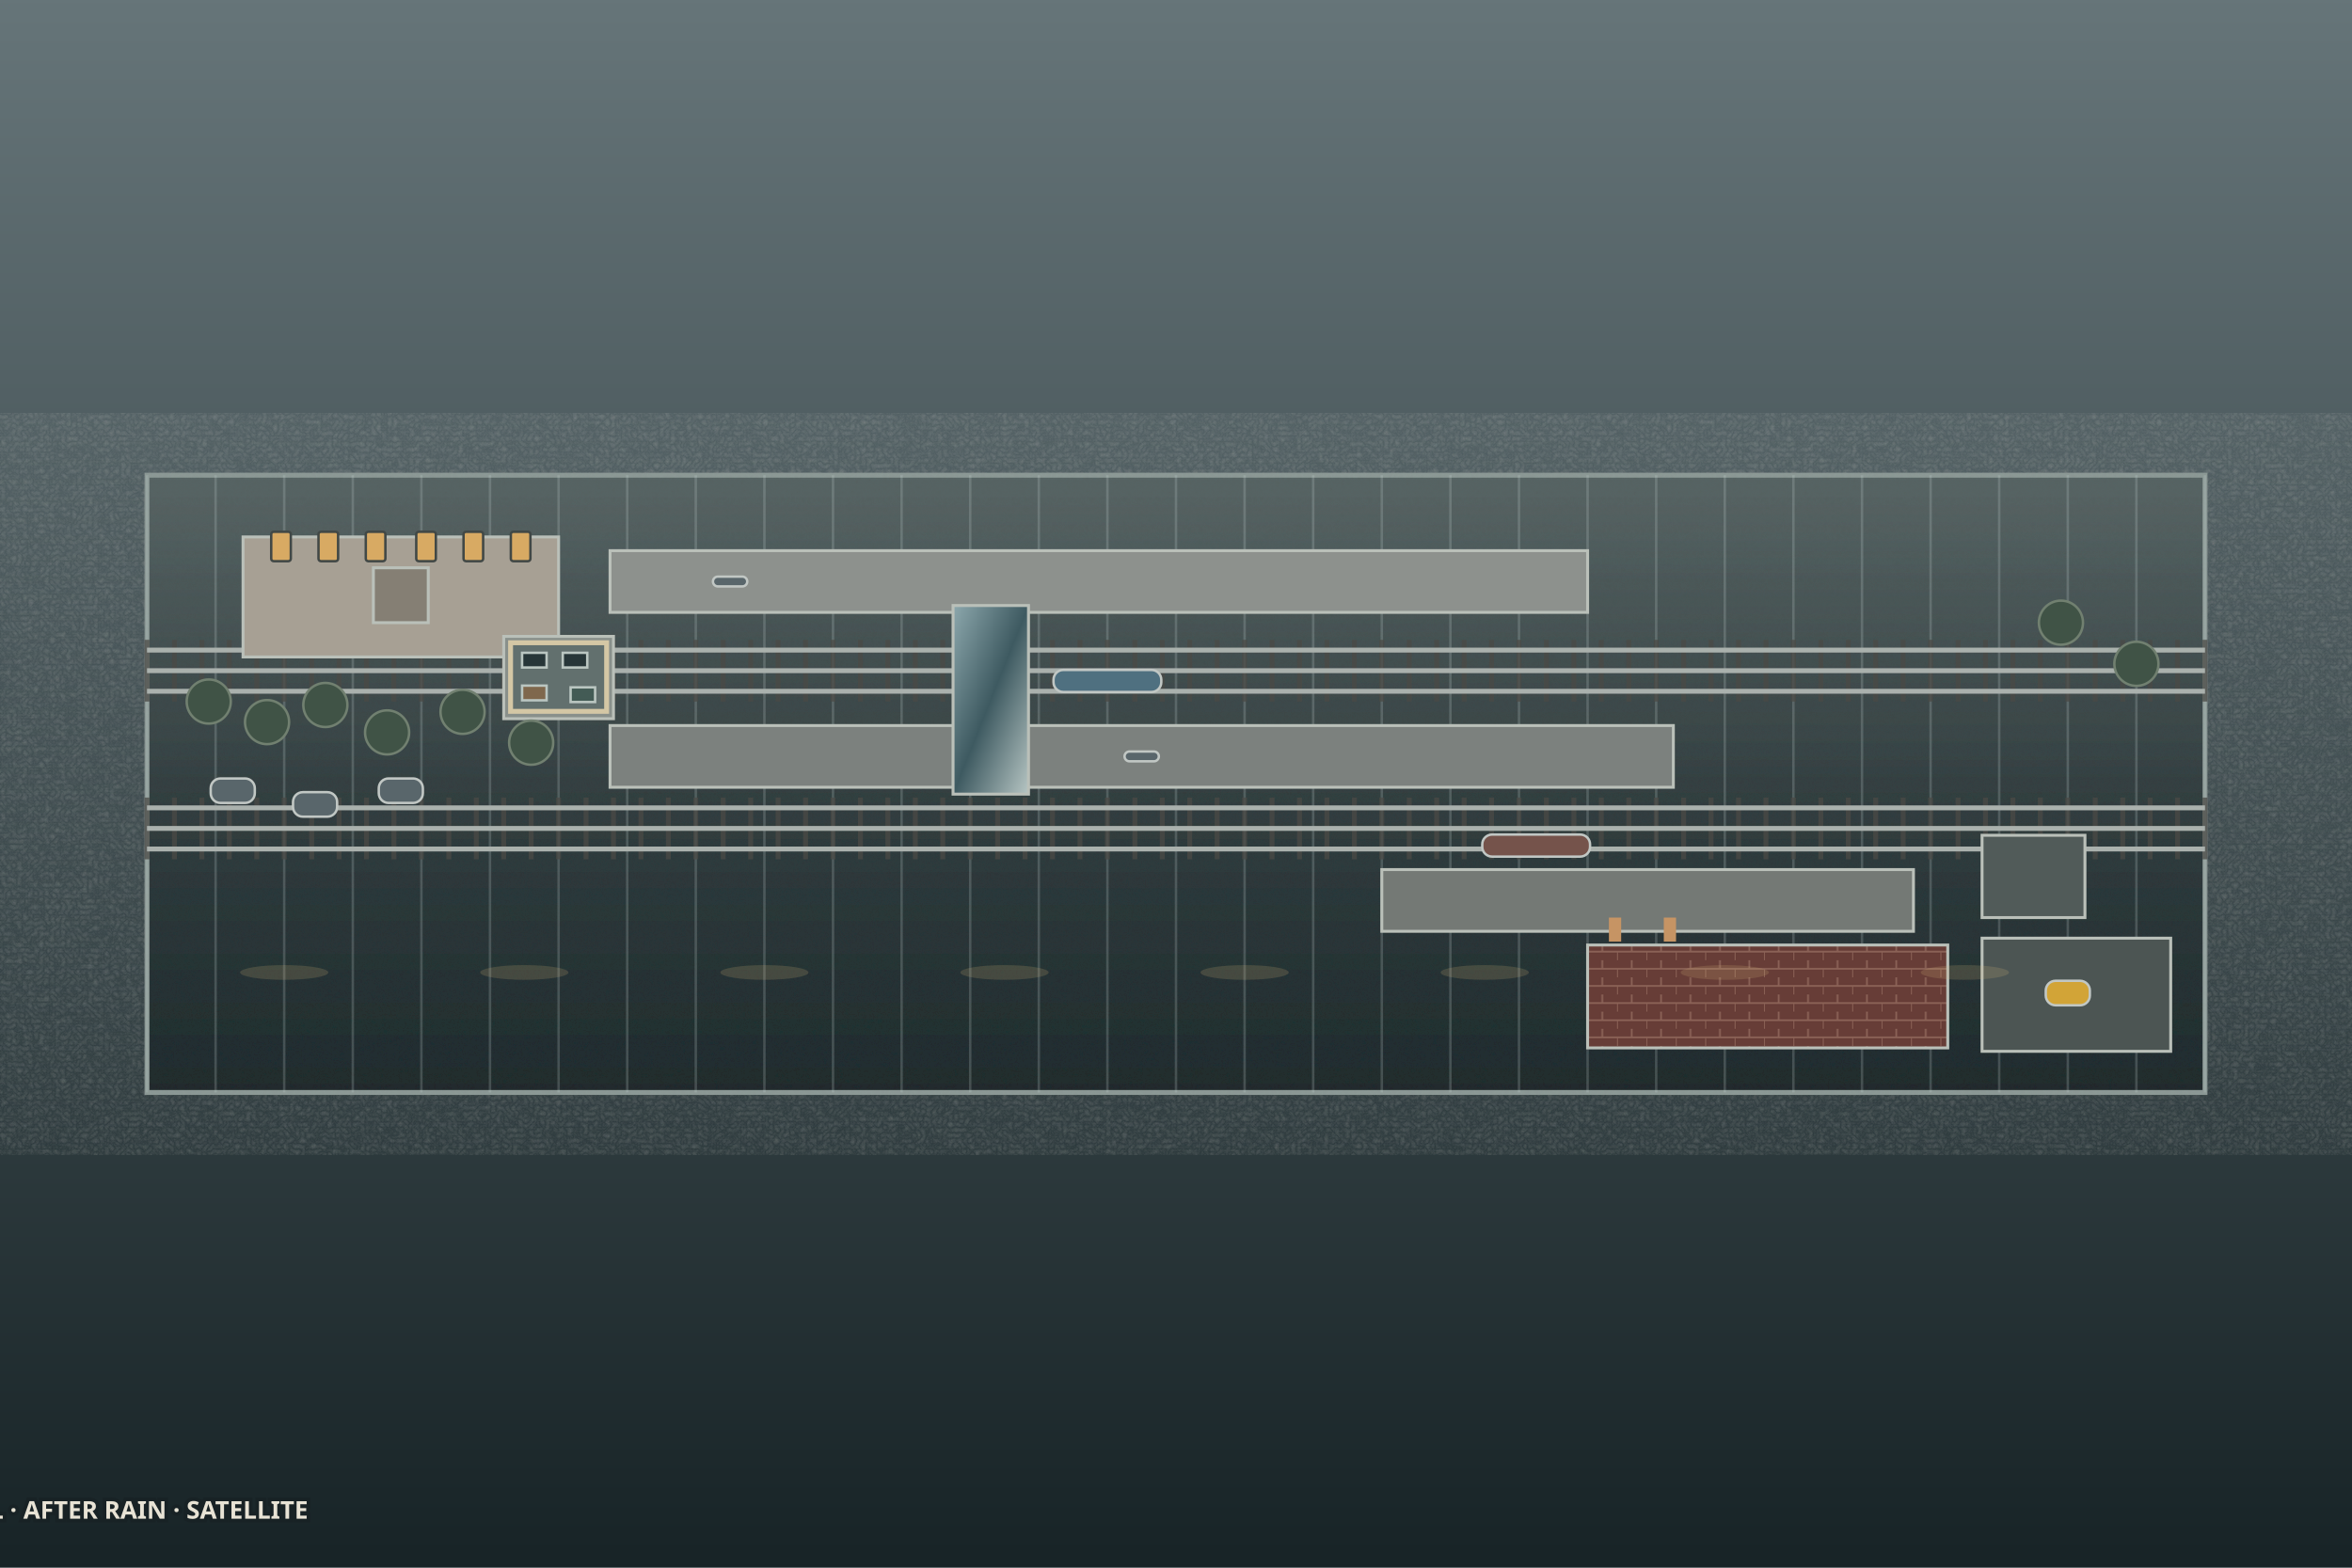
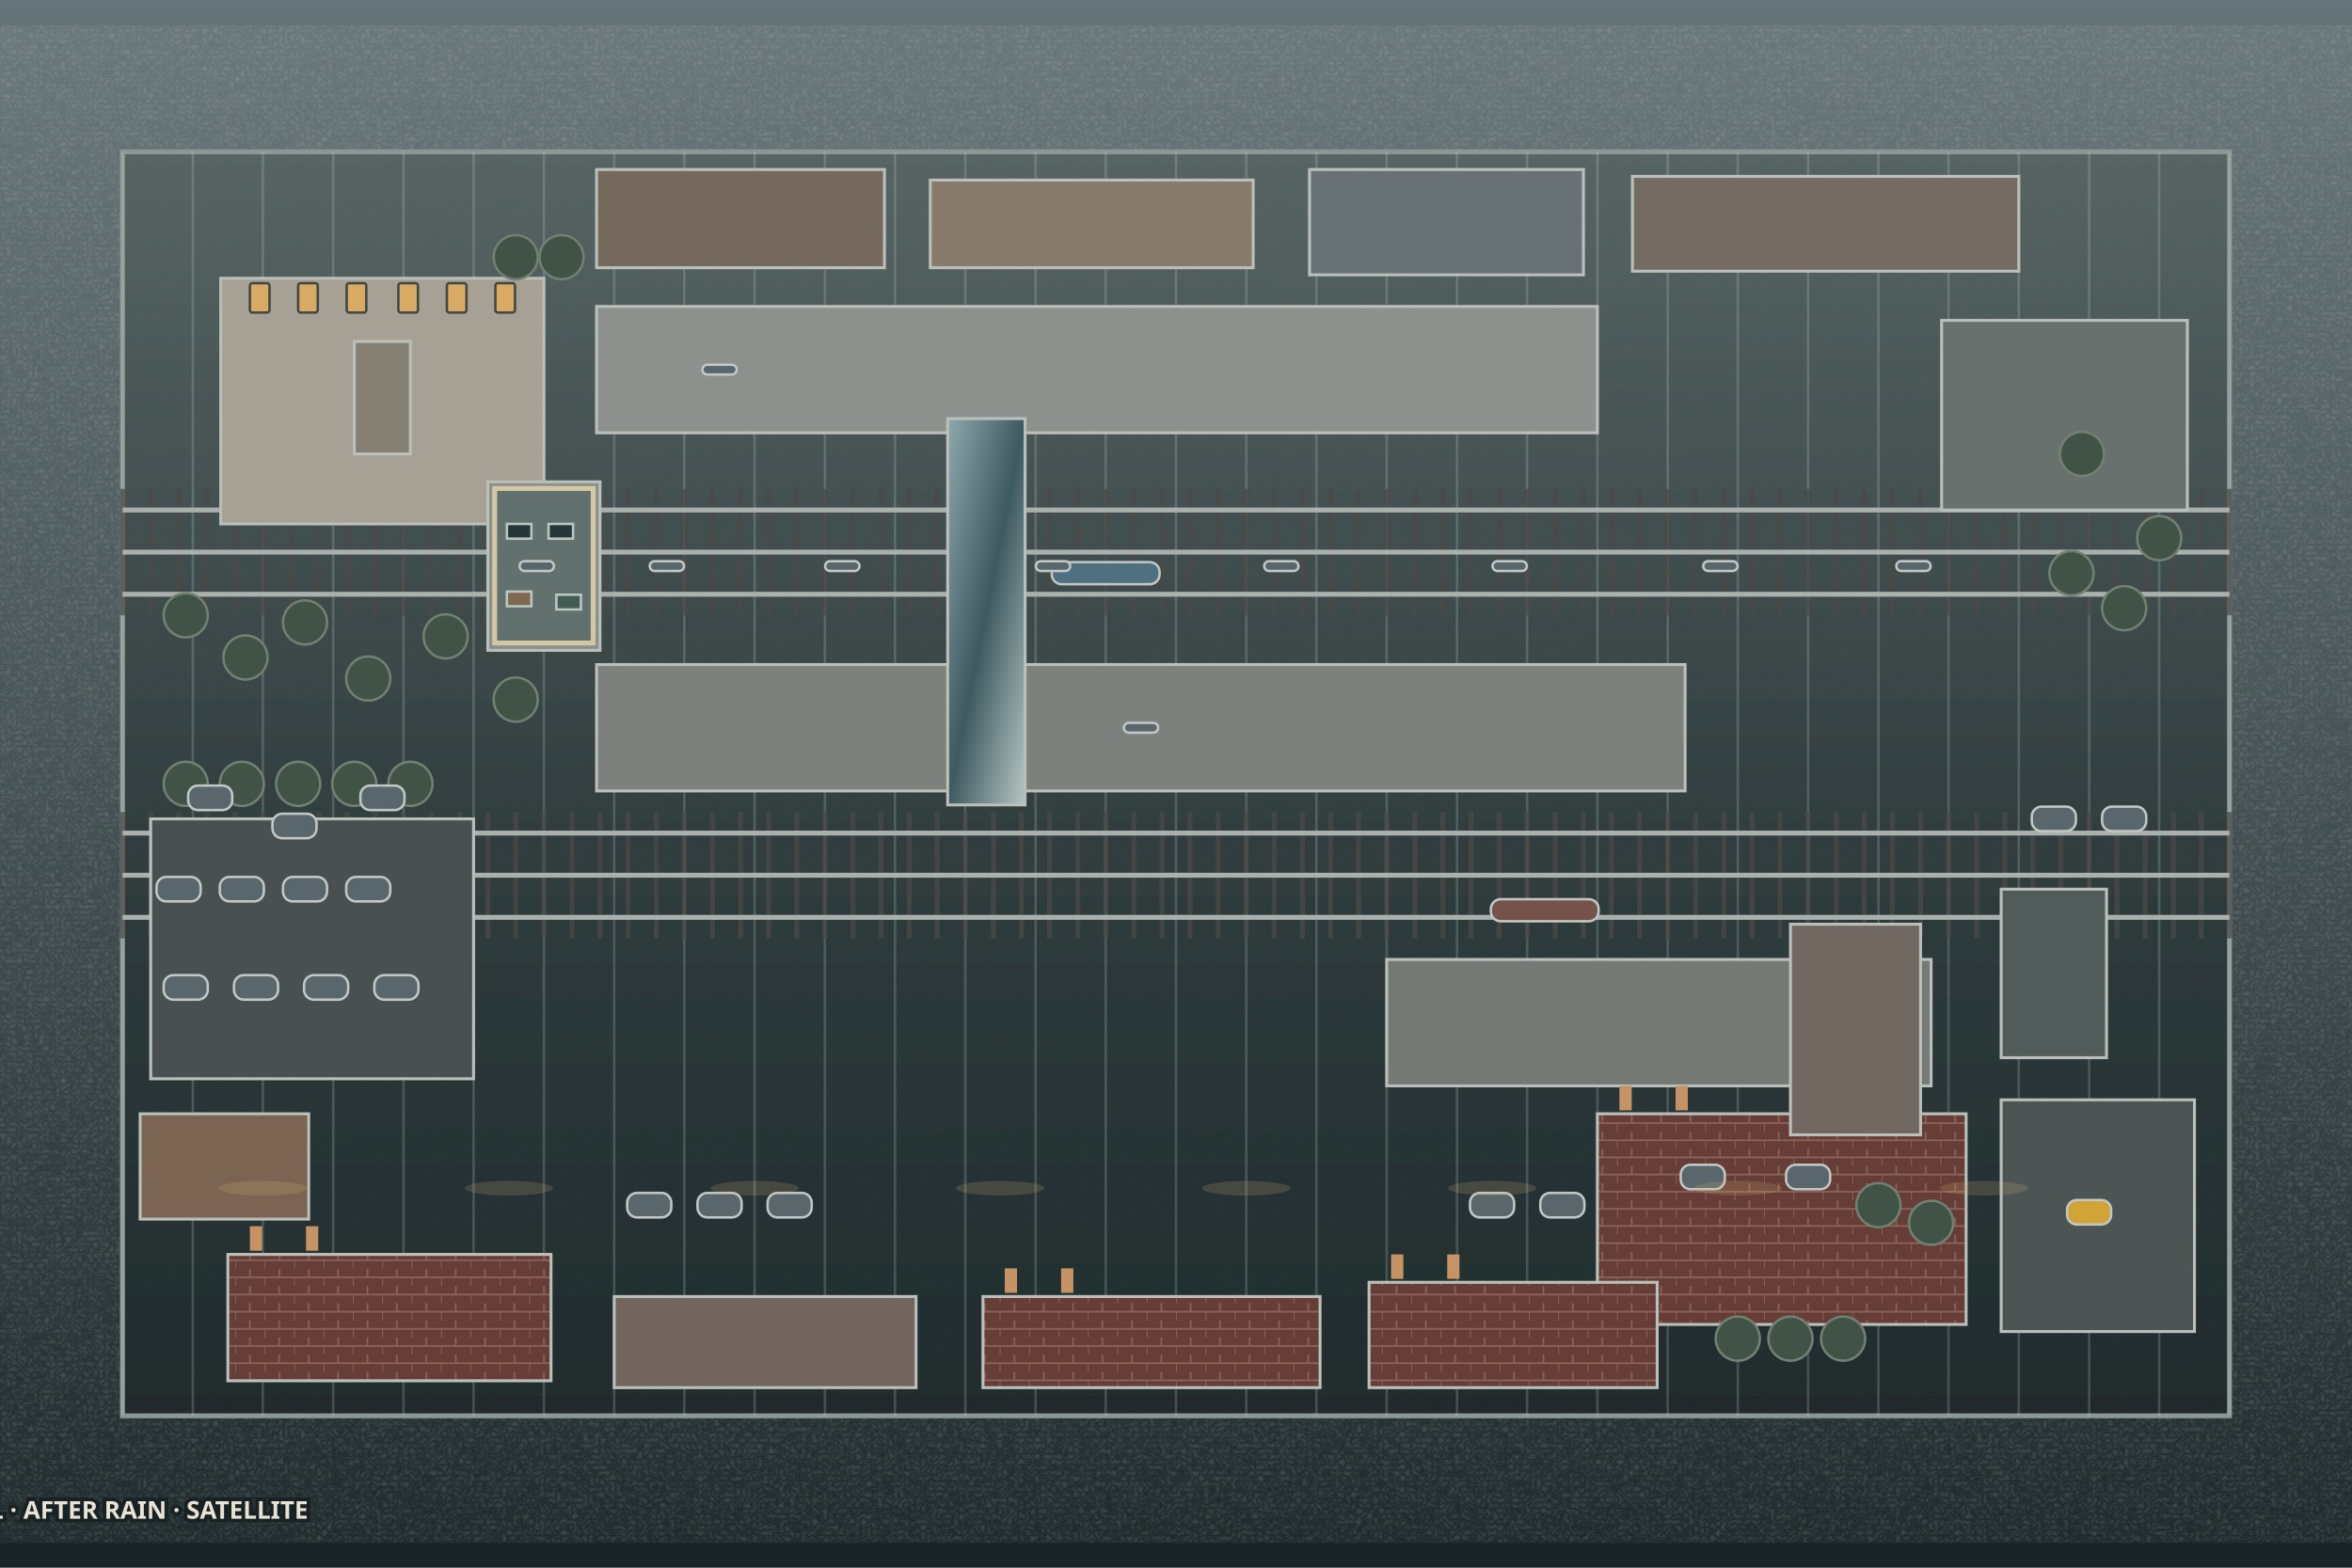
<svg xmlns="http://www.w3.org/2000/svg" width="960" height="640" viewBox="0 0 960 640">
  <defs>
    <linearGradient id="sky" x2="0" y2="1">
      <stop stop-color="#667579" />
      <stop offset="1" stop-color="#172326" />
    </linearGradient>
    <linearGradient id="wet" x2="0" y2="1">
      <stop stop-color="#586565" />
      <stop offset=".55" stop-color="#313d3f" />
      <stop offset="1" stop-color="#202c2e" />
    </linearGradient>
    <linearGradient id="wall">
      <stop stop-color="#aba89e" />
      <stop offset="1" stop-color="#6d7471" />
    </linearGradient>
    <linearGradient id="glass" x2="1" y2="1">
      <stop stop-color="#8da8ad" />
      <stop offset=".5" stop-color="#3e5a61" />
      <stop offset="1" stop-color="#b6c5c3" />
    </linearGradient>
    <pattern id="brick" width="12" height="7" patternUnits="userSpaceOnUse">
      <rect width="12" height="7" fill="#673d37" />
      <path d="M0 3.5h12M6 0v3.5M0 3.5v3.5" stroke="#8b6257" stroke-width=".7" />
    </pattern>
    <filter id="glow">
      <feGaussianBlur stdDeviation="3" />
    </filter>
    <filter id="stone">
      <feTurbulence baseFrequency=".45" numOctaves="3" seed="12" result="n" />
      <feColorMatrix in="n" values=".15 0 0 0 .75 0 .15 0 0 .72 0 0 .15 0 .66 0 0 0 .22 0" />
      <feBlend in="SourceGraphic" mode="multiply" />
    </filter>
    <filter id="wetshine">
      <feGaussianBlur stdDeviation="1.2" />
      <feComponentTransfer>
        <feFuncA type="linear" slope=".35" />
      </feComponentTransfer>
    </filter>
    <style>text{font:600 10px system-ui;fill:#e8e3d5;text-anchor:middle;paint-order:stroke;stroke:#182225;stroke-width:3px}.rails polyline{fill:none;stroke:#aab1ad;stroke-width:2}.sleepers polyline{fill:none;stroke:#4a4a45;stroke-width:2;opacity:.75}</style>
  </defs>
  <rect width="960" height="640" fill="url(#sky)" />
-   <polygon points="60.0,194.0 900.0,194.0 900.0,446.0 60.0,446.0" fill="url(#wet)" filter="url(#stone)" stroke="#8c9996" stroke-width="2" />
+   <polygon points="50.0,62.0 910.0,62.0 910.0,578.0 50.0,578.0" fill="url(#wet)" filter="url(#stone)" stroke="#8c9996" stroke-width="2" />
  <g opacity=".22" stroke="#c5d3d0">
-     <polyline points="60.0,194.0 60.0,446.0" />
-     <polyline points="88.0,194.0 88.0,446.0" />
-     <polyline points="116.0,194.0 116.0,446.0" />
-     <polyline points="144.0,194.0 144.0,446.0" />
-     <polyline points="172.0,194.0 172.0,446.0" />
-     <polyline points="200.0,194.0 200.0,446.0" />
-     <polyline points="228.0,194.0 228.0,446.0" />
-     <polyline points="256.0,194.0 256.0,446.0" />
-     <polyline points="284.0,194.0 284.0,446.0" />
-     <polyline points="312.0,194.0 312.0,446.0" />
-     <polyline points="340.0,194.0 340.0,446.0" />
-     <polyline points="368.0,194.0 368.0,446.0" />
-     <polyline points="396.0,194.0 396.0,446.0" />
-     <polyline points="424.0,194.0 424.0,446.0" />
-     <polyline points="452.0,194.0 452.0,446.0" />
-     <polyline points="480.0,194.0 480.0,446.0" />
-     <polyline points="508.0,194.0 508.0,446.0" />
-     <polyline points="536.0,194.0 536.0,446.0" />
-     <polyline points="564.0,194.0 564.0,446.0" />
-     <polyline points="592.0,194.0 592.0,446.0" />
-     <polyline points="620.0,194.0 620.0,446.0" />
-     <polyline points="648.0,194.0 648.0,446.0" />
-     <polyline points="676.0,194.0 676.0,446.0" />
-     <polyline points="704.0,194.0 704.0,446.0" />
-     <polyline points="732.0,194.0 732.0,446.0" />
-     <polyline points="760.0,194.0 760.0,446.0" />
-     <polyline points="788.0,194.0 788.0,446.0" />
-     <polyline points="816.0,194.0 816.0,446.0" />
-     <polyline points="844.0,194.0 844.0,446.0" />
-     <polyline points="872.0,194.0 872.0,446.0" />
-     <polyline points="900.0,194.0 900.0,446.0" />
+     <polyline points="50.0,62.0 50.0,578.0" />
+     <polyline points="78.7,62.0 78.7,578.0" />
+     <polyline points="107.3,62.0 107.3,578.0" />
+     <polyline points="136.0,62.0 136.0,578.0" />
+     <polyline points="164.7,62.0 164.7,578.0" />
+     <polyline points="193.3,62.0 193.3,578.0" />
+     <polyline points="222.0,62.0 222.0,578.0" />
+     <polyline points="250.7,62.0 250.7,578.0" />
+     <polyline points="279.3,62.0 279.3,578.0" />
+     <polyline points="308.0,62.0 308.0,578.0" />
+     <polyline points="336.7,62.0 336.7,578.0" />
+     <polyline points="365.3,62.0 365.3,578.0" />
+     <polyline points="394.0,62.0 394.0,578.0" />
+     <polyline points="422.7,62.0 422.7,578.0" />
+     <polyline points="451.3,62.0 451.3,578.0" />
+     <polyline points="480.0,62.0 480.0,578.0" />
+     <polyline points="508.7,62.0 508.7,578.0" />
+     <polyline points="537.3,62.0 537.3,578.0" />
+     <polyline points="566.0,62.0 566.0,578.0" />
+     <polyline points="594.7,62.0 594.7,578.0" />
+     <polyline points="623.3,62.0 623.3,578.0" />
+     <polyline points="652.0,62.0 652.0,578.0" />
+     <polyline points="680.7,62.0 680.7,578.0" />
+     <polyline points="709.3,62.0 709.3,578.0" />
+     <polyline points="738.0,62.0 738.0,578.0" />
+     <polyline points="766.7,62.0 766.7,578.0" />
+     <polyline points="795.3,62.0 795.3,578.0" />
+     <polyline points="824.0,62.0 824.0,578.0" />
+     <polyline points="852.7,62.0 852.7,578.0" />
+     <polyline points="881.3,62.0 881.3,578.0" />
+     <polyline points="910.0,62.0 910.0,578.0" />
  </g>
  <g class="sleepers">
-     <polyline points="60.0,261.2 60.0,286.4" />
-     <polyline points="60.0,325.6 60.0,350.8" />
-     <polyline points="71.2,261.2 71.2,286.4" />
-     <polyline points="71.2,325.6 71.2,350.8" />
-     <polyline points="82.4,261.2 82.4,286.4" />
-     <polyline points="82.4,325.6 82.4,350.8" />
-     <polyline points="93.6,261.2 93.6,286.4" />
-     <polyline points="93.6,325.6 93.6,350.8" />
-     <polyline points="104.8,261.2 104.8,286.4" />
-     <polyline points="104.8,325.6 104.8,350.8" />
-     <polyline points="116.0,261.2 116.0,286.4" />
-     <polyline points="116.0,325.6 116.0,350.8" />
-     <polyline points="127.2,261.2 127.2,286.4" />
-     <polyline points="127.2,325.6 127.2,350.8" />
-     <polyline points="138.4,261.2 138.4,286.4" />
-     <polyline points="138.4,325.6 138.4,350.8" />
-     <polyline points="149.6,261.2 149.6,286.4" />
-     <polyline points="149.6,325.6 149.6,350.8" />
-     <polyline points="160.8,261.2 160.8,286.4" />
-     <polyline points="160.8,325.6 160.8,350.8" />
-     <polyline points="172.0,261.2 172.0,286.4" />
-     <polyline points="172.0,325.6 172.0,350.8" />
-     <polyline points="183.2,261.2 183.2,286.4" />
-     <polyline points="183.2,325.6 183.2,350.8" />
-     <polyline points="194.4,261.2 194.4,286.4" />
-     <polyline points="194.4,325.6 194.4,350.8" />
-     <polyline points="205.6,261.2 205.6,286.4" />
-     <polyline points="205.6,325.6 205.6,350.8" />
-     <polyline points="216.8,261.2 216.8,286.4" />
-     <polyline points="216.8,325.6 216.8,350.8" />
-     <polyline points="228.0,261.2 228.0,286.4" />
-     <polyline points="228.0,325.6 228.0,350.8" />
-     <polyline points="239.2,261.2 239.2,286.4" />
-     <polyline points="239.2,325.6 239.2,350.8" />
-     <polyline points="250.4,261.2 250.4,286.4" />
-     <polyline points="250.4,325.6 250.4,350.8" />
-     <polyline points="261.6,261.2 261.6,286.4" />
-     <polyline points="261.6,325.6 261.6,350.8" />
-     <polyline points="272.8,261.2 272.8,286.4" />
-     <polyline points="272.8,325.6 272.8,350.8" />
-     <polyline points="284.0,261.2 284.0,286.4" />
-     <polyline points="284.0,325.6 284.0,350.8" />
-     <polyline points="295.2,261.2 295.2,286.4" />
-     <polyline points="295.2,325.6 295.2,350.8" />
-     <polyline points="306.4,261.2 306.4,286.4" />
-     <polyline points="306.4,325.6 306.4,350.8" />
-     <polyline points="317.6,261.2 317.6,286.4" />
-     <polyline points="317.6,325.6 317.6,350.8" />
-     <polyline points="328.8,261.2 328.8,286.4" />
-     <polyline points="328.8,325.6 328.8,350.8" />
-     <polyline points="340.0,261.2 340.0,286.4" />
-     <polyline points="340.0,325.6 340.0,350.8" />
-     <polyline points="351.2,261.2 351.2,286.4" />
-     <polyline points="351.2,325.6 351.2,350.8" />
-     <polyline points="362.4,261.2 362.4,286.4" />
-     <polyline points="362.4,325.6 362.4,350.8" />
-     <polyline points="373.6,261.2 373.6,286.4" />
-     <polyline points="373.6,325.6 373.6,350.8" />
-     <polyline points="384.8,261.2 384.8,286.4" />
-     <polyline points="384.8,325.6 384.8,350.8" />
-     <polyline points="396.0,261.2 396.0,286.4" />
-     <polyline points="396.0,325.6 396.0,350.8" />
-     <polyline points="407.2,261.2 407.2,286.4" />
-     <polyline points="407.2,325.6 407.2,350.8" />
-     <polyline points="418.4,261.2 418.4,286.4" />
-     <polyline points="418.4,325.6 418.4,350.8" />
-     <polyline points="429.6,261.2 429.6,286.4" />
-     <polyline points="429.6,325.6 429.6,350.8" />
-     <polyline points="440.8,261.2 440.8,286.4" />
-     <polyline points="440.8,325.6 440.8,350.8" />
-     <polyline points="452.0,261.2 452.0,286.4" />
-     <polyline points="452.0,325.6 452.0,350.8" />
-     <polyline points="463.2,261.2 463.2,286.4" />
-     <polyline points="463.2,325.6 463.2,350.8" />
-     <polyline points="474.4,261.2 474.4,286.4" />
-     <polyline points="474.4,325.6 474.4,350.8" />
-     <polyline points="485.6,261.2 485.6,286.4" />
-     <polyline points="485.6,325.6 485.6,350.8" />
-     <polyline points="496.8,261.2 496.8,286.4" />
-     <polyline points="496.8,325.6 496.8,350.8" />
-     <polyline points="508.0,261.2 508.0,286.4" />
-     <polyline points="508.0,325.6 508.0,350.8" />
-     <polyline points="519.2,261.2 519.2,286.4" />
-     <polyline points="519.2,325.6 519.2,350.8" />
-     <polyline points="530.4,261.2 530.4,286.4" />
-     <polyline points="530.4,325.6 530.4,350.8" />
-     <polyline points="541.6,261.2 541.6,286.4" />
-     <polyline points="541.6,325.6 541.6,350.8" />
-     <polyline points="552.8,261.2 552.8,286.4" />
-     <polyline points="552.8,325.6 552.8,350.8" />
-     <polyline points="564.0,261.2 564.0,286.4" />
-     <polyline points="564.0,325.6 564.0,350.8" />
-     <polyline points="575.2,261.2 575.2,286.4" />
-     <polyline points="575.2,325.6 575.2,350.8" />
-     <polyline points="586.4,261.2 586.4,286.4" />
-     <polyline points="586.4,325.6 586.4,350.8" />
-     <polyline points="597.6,261.2 597.6,286.4" />
-     <polyline points="597.6,325.6 597.6,350.8" />
-     <polyline points="608.8,261.2 608.8,286.4" />
-     <polyline points="608.8,325.6 608.8,350.8" />
-     <polyline points="620.0,261.2 620.0,286.4" />
-     <polyline points="620.0,325.6 620.0,350.8" />
-     <polyline points="631.2,261.2 631.2,286.4" />
-     <polyline points="631.2,325.6 631.2,350.8" />
-     <polyline points="642.4,261.2 642.4,286.4" />
-     <polyline points="642.4,325.6 642.4,350.8" />
-     <polyline points="653.6,261.2 653.6,286.4" />
-     <polyline points="653.6,325.6 653.6,350.8" />
-     <polyline points="664.8,261.2 664.8,286.4" />
-     <polyline points="664.8,325.6 664.8,350.8" />
-     <polyline points="676.0,261.2 676.0,286.4" />
-     <polyline points="676.0,325.6 676.0,350.8" />
-     <polyline points="687.2,261.2 687.2,286.4" />
-     <polyline points="687.2,325.6 687.2,350.8" />
-     <polyline points="698.4,261.2 698.4,286.4" />
-     <polyline points="698.4,325.6 698.4,350.8" />
-     <polyline points="709.6,261.2 709.6,286.4" />
-     <polyline points="709.6,325.6 709.6,350.8" />
-     <polyline points="720.8,261.2 720.8,286.4" />
-     <polyline points="720.8,325.6 720.8,350.8" />
-     <polyline points="732.0,261.2 732.0,286.4" />
-     <polyline points="732.0,325.6 732.0,350.8" />
-     <polyline points="743.2,261.2 743.2,286.4" />
-     <polyline points="743.2,325.6 743.2,350.8" />
-     <polyline points="754.4,261.2 754.4,286.4" />
-     <polyline points="754.4,325.6 754.4,350.8" />
-     <polyline points="765.6,261.2 765.6,286.4" />
-     <polyline points="765.6,325.6 765.6,350.8" />
-     <polyline points="776.8,261.2 776.8,286.4" />
-     <polyline points="776.8,325.6 776.8,350.8" />
-     <polyline points="788.0,261.2 788.0,286.4" />
-     <polyline points="788.0,325.6 788.0,350.8" />
-     <polyline points="799.2,261.2 799.2,286.4" />
-     <polyline points="799.2,325.6 799.2,350.8" />
-     <polyline points="810.4,261.2 810.4,286.4" />
-     <polyline points="810.4,325.6 810.4,350.8" />
-     <polyline points="821.6,261.2 821.6,286.4" />
-     <polyline points="821.6,325.6 821.6,350.8" />
-     <polyline points="832.8,261.2 832.8,286.4" />
-     <polyline points="832.8,325.6 832.8,350.8" />
-     <polyline points="844.0,261.2 844.0,286.4" />
-     <polyline points="844.0,325.6 844.0,350.8" />
-     <polyline points="855.2,261.2 855.2,286.4" />
-     <polyline points="855.2,325.6 855.2,350.8" />
-     <polyline points="866.4,261.2 866.4,286.4" />
-     <polyline points="866.4,325.6 866.4,350.8" />
-     <polyline points="877.6,261.2 877.6,286.4" />
-     <polyline points="877.6,325.6 877.6,350.8" />
-     <polyline points="888.8,261.2 888.8,286.4" />
-     <polyline points="888.8,325.6 888.8,350.8" />
-     <polyline points="900.0,261.2 900.0,286.4" />
-     <polyline points="900.0,325.6 900.0,350.8" />
+     <polyline points="50.0,199.6 50.0,251.2" />
+     <polyline points="50.0,331.5 50.0,383.1" />
+     <polyline points="61.5,199.6 61.5,251.2" />
+     <polyline points="61.5,331.5 61.5,383.1" />
+     <polyline points="72.9,199.6 72.9,251.2" />
+     <polyline points="72.9,331.5 72.9,383.1" />
+     <polyline points="84.4,199.6 84.4,251.2" />
+     <polyline points="84.4,331.5 84.4,383.1" />
+     <polyline points="95.9,199.6 95.9,251.2" />
+     <polyline points="95.9,331.5 95.9,383.1" />
+     <polyline points="107.3,199.6 107.3,251.2" />
+     <polyline points="107.3,331.5 107.3,383.1" />
+     <polyline points="118.8,199.6 118.8,251.2" />
+     <polyline points="118.8,331.5 118.8,383.1" />
+     <polyline points="130.3,199.6 130.3,251.2" />
+     <polyline points="130.3,331.5 130.3,383.1" />
+     <polyline points="141.7,199.6 141.7,251.2" />
+     <polyline points="141.7,331.5 141.7,383.1" />
+     <polyline points="153.2,199.6 153.2,251.2" />
+     <polyline points="153.2,331.5 153.2,383.1" />
+     <polyline points="164.7,199.6 164.7,251.2" />
+     <polyline points="164.7,331.5 164.7,383.1" />
+     <polyline points="176.1,199.6 176.1,251.2" />
+     <polyline points="176.1,331.5 176.1,383.1" />
+     <polyline points="187.6,199.6 187.6,251.2" />
+     <polyline points="187.6,331.5 187.6,383.1" />
+     <polyline points="199.1,199.6 199.1,251.2" />
+     <polyline points="199.1,331.5 199.1,383.1" />
+     <polyline points="210.5,199.6 210.5,251.2" />
+     <polyline points="210.5,331.5 210.5,383.1" />
+     <polyline points="222.0,199.6 222.0,251.2" />
+     <polyline points="222.0,331.5 222.0,383.1" />
+     <polyline points="233.5,199.6 233.5,251.2" />
+     <polyline points="233.5,331.5 233.5,383.1" />
+     <polyline points="244.9,199.6 244.9,251.2" />
+     <polyline points="244.9,331.5 244.9,383.1" />
+     <polyline points="256.4,199.6 256.4,251.2" />
+     <polyline points="256.4,331.5 256.4,383.1" />
+     <polyline points="267.9,199.6 267.9,251.2" />
+     <polyline points="267.9,331.5 267.9,383.1" />
+     <polyline points="279.3,199.6 279.3,251.2" />
+     <polyline points="279.3,331.5 279.3,383.1" />
+     <polyline points="290.8,199.6 290.8,251.2" />
+     <polyline points="290.8,331.5 290.8,383.1" />
+     <polyline points="302.3,199.6 302.3,251.2" />
+     <polyline points="302.3,331.5 302.3,383.1" />
+     <polyline points="313.7,199.6 313.7,251.2" />
+     <polyline points="313.7,331.5 313.7,383.1" />
+     <polyline points="325.2,199.6 325.2,251.2" />
+     <polyline points="325.2,331.5 325.2,383.1" />
+     <polyline points="336.7,199.6 336.7,251.2" />
+     <polyline points="336.7,331.5 336.7,383.1" />
+     <polyline points="348.1,199.6 348.1,251.2" />
+     <polyline points="348.1,331.5 348.1,383.1" />
+     <polyline points="359.6,199.6 359.6,251.2" />
+     <polyline points="359.6,331.5 359.6,383.1" />
+     <polyline points="371.1,199.6 371.1,251.2" />
+     <polyline points="371.1,331.5 371.1,383.1" />
+     <polyline points="382.5,199.6 382.5,251.2" />
+     <polyline points="382.5,331.5 382.5,383.1" />
+     <polyline points="394.0,199.6 394.0,251.2" />
+     <polyline points="394.0,331.5 394.0,383.1" />
+     <polyline points="405.5,199.6 405.5,251.2" />
+     <polyline points="405.5,331.5 405.5,383.1" />
+     <polyline points="416.9,199.6 416.9,251.2" />
+     <polyline points="416.9,331.5 416.9,383.1" />
+     <polyline points="428.4,199.6 428.4,251.2" />
+     <polyline points="428.4,331.5 428.4,383.1" />
+     <polyline points="439.9,199.6 439.9,251.2" />
+     <polyline points="439.9,331.5 439.9,383.1" />
+     <polyline points="451.3,199.6 451.3,251.2" />
+     <polyline points="451.3,331.5 451.3,383.1" />
+     <polyline points="462.8,199.6 462.8,251.2" />
+     <polyline points="462.8,331.5 462.8,383.1" />
+     <polyline points="474.3,199.6 474.3,251.2" />
+     <polyline points="474.3,331.5 474.3,383.1" />
+     <polyline points="485.7,199.6 485.7,251.2" />
+     <polyline points="485.7,331.5 485.7,383.1" />
+     <polyline points="497.2,199.6 497.2,251.2" />
+     <polyline points="497.2,331.5 497.2,383.1" />
+     <polyline points="508.7,199.6 508.7,251.2" />
+     <polyline points="508.7,331.5 508.7,383.1" />
+     <polyline points="520.1,199.6 520.1,251.2" />
+     <polyline points="520.1,331.5 520.1,383.1" />
+     <polyline points="531.6,199.6 531.6,251.2" />
+     <polyline points="531.6,331.5 531.6,383.1" />
+     <polyline points="543.1,199.6 543.1,251.2" />
+     <polyline points="543.1,331.5 543.1,383.1" />
+     <polyline points="554.5,199.6 554.5,251.2" />
+     <polyline points="554.5,331.5 554.5,383.1" />
+     <polyline points="566.0,199.6 566.0,251.2" />
+     <polyline points="566.0,331.5 566.0,383.1" />
+     <polyline points="577.5,199.6 577.5,251.2" />
+     <polyline points="577.5,331.5 577.5,383.1" />
+     <polyline points="588.9,199.6 588.9,251.2" />
+     <polyline points="588.9,331.5 588.9,383.1" />
+     <polyline points="600.4,199.6 600.4,251.2" />
+     <polyline points="600.4,331.5 600.4,383.1" />
+     <polyline points="611.9,199.6 611.9,251.2" />
+     <polyline points="611.9,331.5 611.9,383.1" />
+     <polyline points="623.3,199.6 623.3,251.2" />
+     <polyline points="623.3,331.5 623.3,383.1" />
+     <polyline points="634.8,199.6 634.8,251.2" />
+     <polyline points="634.8,331.5 634.8,383.1" />
+     <polyline points="646.3,199.6 646.3,251.2" />
+     <polyline points="646.3,331.5 646.3,383.1" />
+     <polyline points="657.7,199.6 657.7,251.2" />
+     <polyline points="657.7,331.5 657.7,383.1" />
+     <polyline points="669.2,199.6 669.2,251.2" />
+     <polyline points="669.2,331.5 669.2,383.1" />
+     <polyline points="680.7,199.6 680.7,251.2" />
+     <polyline points="680.7,331.5 680.7,383.1" />
+     <polyline points="692.1,199.6 692.1,251.2" />
+     <polyline points="692.1,331.5 692.1,383.1" />
+     <polyline points="703.6,199.6 703.6,251.2" />
+     <polyline points="703.6,331.5 703.6,383.1" />
+     <polyline points="715.1,199.6 715.1,251.2" />
+     <polyline points="715.1,331.5 715.1,383.1" />
+     <polyline points="726.5,199.6 726.5,251.2" />
+     <polyline points="726.5,331.5 726.5,383.1" />
+     <polyline points="738.0,199.6 738.0,251.2" />
+     <polyline points="738.0,331.5 738.0,383.1" />
+     <polyline points="749.5,199.6 749.5,251.2" />
+     <polyline points="749.5,331.5 749.5,383.1" />
+     <polyline points="760.9,199.6 760.9,251.2" />
+     <polyline points="760.9,331.5 760.9,383.1" />
+     <polyline points="772.4,199.6 772.4,251.2" />
+     <polyline points="772.4,331.5 772.4,383.1" />
+     <polyline points="783.9,199.6 783.9,251.2" />
+     <polyline points="783.9,331.5 783.9,383.1" />
+     <polyline points="795.3,199.6 795.3,251.2" />
+     <polyline points="795.3,331.5 795.3,383.1" />
+     <polyline points="806.8,199.6 806.8,251.2" />
+     <polyline points="806.8,331.5 806.8,383.1" />
+     <polyline points="818.3,199.6 818.3,251.2" />
+     <polyline points="818.3,331.5 818.3,383.1" />
+     <polyline points="829.7,199.6 829.7,251.2" />
+     <polyline points="829.7,331.5 829.7,383.1" />
+     <polyline points="841.2,199.6 841.2,251.2" />
+     <polyline points="841.2,331.5 841.2,383.1" />
+     <polyline points="852.7,199.6 852.7,251.2" />
+     <polyline points="852.7,331.5 852.7,383.1" />
+     <polyline points="864.1,199.6 864.1,251.2" />
+     <polyline points="864.1,331.5 864.1,383.1" />
+     <polyline points="875.6,199.6 875.6,251.2" />
+     <polyline points="875.6,331.5 875.6,383.1" />
+     <polyline points="887.1,199.6 887.1,251.2" />
+     <polyline points="887.1,331.5 887.1,383.1" />
+     <polyline points="898.5,199.6 898.5,251.2" />
+     <polyline points="898.5,331.5 898.5,383.1" />
+     <polyline points="910.0,199.6 910.0,251.2" />
+     <polyline points="910.0,331.5 910.0,383.1" />
  </g>
  <g class="rails">
-     <polyline points="60.0,265.4 900.0,265.4" />
-     <polyline points="60.0,273.8 900.0,273.8" />
-     <polyline points="60.0,282.2 900.0,282.2" />
-     <polyline points="60.0,329.8 900.0,329.8" />
-     <polyline points="60.0,338.2 900.0,338.2" />
-     <polyline points="60.0,346.6 900.0,346.6" />
+     <polyline points="50.0,208.2 910.0,208.2" />
+     <polyline points="50.0,225.4 910.0,225.4" />
+     <polyline points="50.0,242.6 910.0,242.6" />
+     <polyline points="50.0,340.1 910.0,340.1" />
+     <polyline points="50.0,357.3 910.0,357.3" />
+     <polyline points="50.0,374.5 910.0,374.5" />
  </g>
  <g data-landmark="station-terminal">
-     <polygon points="99.2,219.2 228.0,219.2 228.0,268.2 99.2,268.2" fill="#a7a094" stroke="#bac0b9" stroke-width="1.2" />
-     <rect x="110.7" y="217.1" width="8" height="12" rx="1" fill="#d8aa63" stroke="#414846" />
-     <rect x="130.0" y="217.1" width="8" height="12" rx="1" fill="#d8aa63" stroke="#414846" />
-     <rect x="149.3" y="217.1" width="8" height="12" rx="1" fill="#d8aa63" stroke="#414846" />
-     <rect x="169.9" y="217.1" width="8" height="12" rx="1" fill="#d8aa63" stroke="#414846" />
-     <rect x="189.2" y="217.1" width="8" height="12" rx="1" fill="#d8aa63" stroke="#414846" />
-     <rect x="208.5" y="217.1" width="8" height="12" rx="1" fill="#d8aa63" stroke="#414846" />
+     <polygon points="90.1,113.6 222.0,113.6 222.0,213.9 90.1,213.9" fill="#a7a094" stroke="#bac0b9" stroke-width="1.2" />
+     <rect x="102.0" y="115.6" width="8" height="12" rx="1" fill="#d8aa63" stroke="#414846" />
+     <rect x="121.7" y="115.6" width="8" height="12" rx="1" fill="#d8aa63" stroke="#414846" />
+     <rect x="141.5" y="115.6" width="8" height="12" rx="1" fill="#d8aa63" stroke="#414846" />
+     <rect x="162.6" y="115.6" width="8" height="12" rx="1" fill="#d8aa63" stroke="#414846" />
+     <rect x="182.4" y="115.6" width="8" height="12" rx="1" fill="#d8aa63" stroke="#414846" />
+     <rect x="202.2" y="115.6" width="8" height="12" rx="1" fill="#d8aa63" stroke="#414846" />
  </g>
  <g data-landmark="clock-tower">
-     <polygon points="152.4,231.8 174.8,231.8 174.8,254.2 152.4,254.2" fill="#857f74" stroke="#bac0b9" stroke-width="1.2" />
+     <polygon points="144.6,139.4 167.5,139.4 167.5,185.3 144.6,185.3" fill="#857f74" stroke="#bac0b9" stroke-width="1.2" />
  </g>
  <g data-landmark="platform-one">
-     <polygon points="249.0,224.8 648.0,224.8 648.0,250.0 249.0,250.0" fill="#8d918d" stroke="#bac0b9" stroke-width="1.2" />
+     <polygon points="243.5,125.1 652.0,125.1 652.0,176.7 243.5,176.7" fill="#8d918d" stroke="#bac0b9" stroke-width="1.2" />
  </g>
  <g data-landmark="platform-two">
-     <polygon points="249.0,296.2 683.0,296.2 683.0,321.4 249.0,321.4" fill="#7c817e" stroke="#bac0b9" stroke-width="1.2" />
+     <polygon points="243.5,271.3 687.8,271.3 687.8,322.9 243.5,322.9" fill="#7c817e" stroke="#bac0b9" stroke-width="1.2" />
  </g>
  <g data-landmark="glass-footbridge">
-     <polygon points="389.0,247.2 419.8,247.2 419.8,324.2 389.0,324.2" fill="url(#glass)" stroke="#bac0b9" stroke-width="1.2" />
+     <polygon points="386.8,170.9 418.4,170.9 418.4,328.6 386.8,328.6" fill="url(#glass)" stroke="#bac0b9" stroke-width="1.2" />
  </g>
  <g data-landmark="freight-platform">
-     <polygon points="564.0,355.0 781.0,355.0 781.0,380.2 564.0,380.2" fill="#747975" stroke="#bac0b9" stroke-width="1.2" />
+     <polygon points="566.0,391.7 788.2,391.7 788.2,443.3 566.0,443.3" fill="#747975" stroke="#bac0b9" stroke-width="1.2" />
  </g>
  <g data-landmark="cargo-warehouse">
-     <polygon points="648.0,385.8 795.0,385.8 795.0,427.8 648.0,427.8" fill="url(#brick)" stroke="#bac0b9" stroke-width="1.2" />
-     <path d="M 659.2,384.4 659.2,374.6 M 681.6,384.4 681.6,374.6" stroke="#c69464" stroke-width="5" />
+     <polygon points="652.0,454.7 802.5,454.7 802.5,540.7 652.0,540.7" fill="url(#brick)" stroke="#bac0b9" stroke-width="1.2" />
+     <path d="M 663.5,453.3 663.5,443.3 M 686.4,453.3 686.4,443.3" stroke="#c69464" stroke-width="5" />
  </g>
  <g data-landmark="operations-office">
-     <polygon points="205.6,259.8 250.4,259.8 250.4,293.4 205.6,293.4" fill="#89908b" stroke="#bac0b9" stroke-width="1.2" />
-     <polygon points="208.4,262.4 247.6,262.4 247.6,290.4 208.4,290.4" fill="#62706e" stroke="#d4c7a5" stroke-width="2" />
-     <rect x="213.1" y="266.5" width="10" height="6" fill="#273638" stroke="#bac6c1" />
-     <rect x="229.7" y="266.5" width="10" height="6" fill="#273638" stroke="#bac6c1" />
-     <rect x="213.1" y="279.9" width="10" height="6" fill="#7f684d" stroke="#bac6c1" />
-     <rect x="232.9" y="280.6" width="10" height="6" fill="#435b55" stroke="#bac6c1" />
+     <polygon points="199.1,196.7 244.9,196.7 244.9,265.5 199.1,265.5" fill="#89908b" stroke="#bac0b9" stroke-width="1.2" />
+     <polygon points="201.9,199.4 242.1,199.4 242.1,262.5 201.9,262.5" fill="#62706e" stroke="#d4c7a5" stroke-width="2" />
+     <rect x="206.9" y="213.9" width="10" height="6" fill="#273638" stroke="#bac6c1" />
+     <rect x="223.9" y="213.9" width="10" height="6" fill="#273638" stroke="#bac6c1" />
+     <rect x="206.9" y="241.5" width="10" height="6" fill="#7f684d" stroke="#bac6c1" />
+     <rect x="227.1" y="242.8" width="10" height="6" fill="#435b55" stroke="#bac6c1" />
  </g>
  <g data-landmark="signal-annex">
-     <polygon points="809.0,341.0 851.0,341.0 851.0,374.6 809.0,374.6" fill="#515b59" stroke="#bac0b9" stroke-width="1.2" />
+     <polygon points="816.8,363.0 859.8,363.0 859.8,431.8 816.8,431.8" fill="#515b59" stroke="#bac0b9" stroke-width="1.2" />
  </g>
  <g data-landmark="maintenance-yard">
-     <polygon points="809.0,383.0 886.0,383.0 886.0,429.2 809.0,429.2" fill="#4c5553" stroke="#bac0b9" stroke-width="1.2" />
-   </g>
-   <g>
-     <line x1="85.2" y1="286.4" x2="85.2" y2="286.4" stroke="#313830" stroke-width="4" />
-     <circle cx="85.2" cy="286.4" r="9" fill="#405346" stroke="#718070" />
-   </g>
-   <g>
-     <line x1="109.0" y1="294.8" x2="109.0" y2="294.8" stroke="#313830" stroke-width="4" />
-     <circle cx="109.0" cy="294.8" r="9" fill="#405346" stroke="#718070" />
-   </g>
-   <g>
-     <line x1="132.8" y1="287.8" x2="132.8" y2="287.8" stroke="#313830" stroke-width="4" />
-     <circle cx="132.8" cy="287.8" r="9" fill="#405346" stroke="#718070" />
-   </g>
-   <g>
-     <line x1="158.0" y1="299.0" x2="158.0" y2="299.0" stroke="#313830" stroke-width="4" />
-     <circle cx="158.0" cy="299.0" r="9" fill="#405346" stroke="#718070" />
-   </g>
-   <g>
-     <line x1="188.8" y1="290.6" x2="188.8" y2="290.6" stroke="#313830" stroke-width="4" />
-     <circle cx="188.8" cy="290.6" r="9" fill="#405346" stroke="#718070" />
-   </g>
-   <g>
-     <line x1="216.8" y1="303.2" x2="216.8" y2="303.2" stroke="#313830" stroke-width="4" />
-     <circle cx="216.8" cy="303.2" r="9" fill="#405346" stroke="#718070" />
-   </g>
-   <g>
-     <line x1="841.2" y1="254.2" x2="841.2" y2="254.2" stroke="#313830" stroke-width="4" />
-     <circle cx="841.2" cy="254.2" r="9" fill="#405346" stroke="#718070" />
-   </g>
-   <g>
-     <line x1="872.0" y1="271.0" x2="872.0" y2="271.0" stroke="#313830" stroke-width="4" />
-     <circle cx="872.0" cy="271.0" r="9" fill="#405346" stroke="#718070" />
-   </g>
-   <rect x="86.0" y="317.8" width="18" height="10" rx="4" fill="#59666b" stroke="#c1c7c4" />
-   <rect x="119.6" y="323.4" width="18" height="10" rx="4" fill="#59666b" stroke="#c1c7c4" />
-   <rect x="154.6" y="317.8" width="18" height="10" rx="4" fill="#59666b" stroke="#c1c7c4" />
-   <rect x="291.0" y="235.4" width="14" height="4" rx="2.0" fill="#59666b" stroke="#c1c7c4" />
-   <rect x="459.0" y="306.8" width="14" height="4" rx="2.0" fill="#59666b" stroke="#c1c7c4" />
-   <rect x="835.0" y="400.4" width="18" height="10" rx="4" fill="#d2a437" stroke="#c1c7c4" />
-   <rect x="605.0" y="340.7" width="44" height="9" rx="4" fill="#75534b" stroke="#c1c7c4" />
-   <rect x="430.0" y="273.5" width="44" height="9" rx="4" fill="#4f7080" stroke="#c1c7c4" />
+     <polygon points="816.8,449.0 895.7,449.0 895.7,543.6 816.8,543.6" fill="#4c5553" stroke="#bac0b9" stroke-width="1.2" />
+   </g>
+   <g data-landmark="north-hotel">
+     <polygon points="243.5,69.2 361.0,69.2 361.0,109.3 243.5,109.3" fill="#75685d" stroke="#bac0b9" stroke-width="1.2" />
+   </g>
+   <g data-landmark="north-shops">
+     <polygon points="379.7,73.5 511.5,73.5 511.5,109.3 379.7,109.3" fill="#887b6d" stroke="#bac0b9" stroke-width="1.2" />
+   </g>
+   <g data-landmark="north-offices">
+     <polygon points="534.5,69.2 646.3,69.2 646.3,112.2 534.5,112.2" fill="#687176" stroke="#bac0b9" stroke-width="1.2" />
+   </g>
+   <g data-landmark="north-apartments">
+     <polygon points="666.3,72.0 824.0,72.0 824.0,110.7 666.3,110.7" fill="#746b63" stroke="#bac0b9" stroke-width="1.2" />
+   </g>
+   <g data-landmark="west-cafe">
+     <polygon points="57.2,454.7 126.0,454.7 126.0,497.7 57.2,497.7" fill="#7b6552" stroke="#bac0b9" stroke-width="1.2" />
+   </g>
+   <g data-landmark="west-parking">
+     <polygon points="61.5,334.3 193.3,334.3 193.3,440.4 61.5,440.4" fill="#485051" stroke="#bac0b9" stroke-width="1.2" />
+   </g>
+   <g data-landmark="south-workshops">
+     <polygon points="93.0,512.1 224.9,512.1 224.9,563.7 93.0,563.7" fill="url(#brick)" stroke="#bac0b9" stroke-width="1.2" />
+     <path d="M 104.5,510.6 104.5,500.6 M 127.4,510.6 127.4,500.6" stroke="#c69464" stroke-width="5" />
+   </g>
+   <g data-landmark="south-houses">
+     <polygon points="250.7,529.3 373.9,529.3 373.9,566.5 250.7,566.5" fill="#71655d" stroke="#bac0b9" stroke-width="1.2" />
+   </g>
+   <g data-landmark="south-depot">
+     <polygon points="401.2,529.3 538.8,529.3 538.8,566.5 401.2,566.5" fill="url(#brick)" stroke="#bac0b9" stroke-width="1.2" />
+     <path d="M 412.6,527.8 412.6,517.8 M 435.6,527.8 435.6,517.8" stroke="#c69464" stroke-width="5" />
+   </g>
+   <g data-landmark="south-garage">
+     <polygon points="558.8,523.5 676.4,523.5 676.4,566.5 558.8,566.5" fill="url(#brick)" stroke="#bac0b9" stroke-width="1.2" />
+     <path d="M 570.3,522.1 570.3,512.1 M 593.2,522.1 593.2,512.1" stroke="#c69464" stroke-width="5" />
+   </g>
+   <g data-landmark="east-admin">
+     <polygon points="792.5,130.8 892.8,130.8 892.8,208.2 792.5,208.2" fill="#69716f" stroke="#bac0b9" stroke-width="1.2" />
+   </g>
+   <g data-landmark="east-hostel">
+     <polygon points="730.8,377.3 783.9,377.3 783.9,463.3 730.8,463.3" fill="#706860" stroke="#bac0b9" stroke-width="1.2" />
+   </g>
+   <g>
+     <line x1="75.8" y1="251.2" x2="75.8" y2="251.2" stroke="#313830" stroke-width="4" />
+     <circle cx="75.8" cy="251.2" r="9" fill="#405346" stroke="#718070" />
+   </g>
+   <g>
+     <line x1="100.2" y1="268.4" x2="100.2" y2="268.4" stroke="#313830" stroke-width="4" />
+     <circle cx="100.2" cy="268.4" r="9" fill="#405346" stroke="#718070" />
+   </g>
+   <g>
+     <line x1="124.5" y1="254.1" x2="124.5" y2="254.1" stroke="#313830" stroke-width="4" />
+     <circle cx="124.5" cy="254.1" r="9" fill="#405346" stroke="#718070" />
+   </g>
+   <g>
+     <line x1="150.3" y1="277.0" x2="150.3" y2="277.0" stroke="#313830" stroke-width="4" />
+     <circle cx="150.3" cy="277.0" r="9" fill="#405346" stroke="#718070" />
+   </g>
+   <g>
+     <line x1="181.9" y1="259.8" x2="181.9" y2="259.8" stroke="#313830" stroke-width="4" />
+     <circle cx="181.9" cy="259.8" r="9" fill="#405346" stroke="#718070" />
+   </g>
+   <g>
+     <line x1="210.5" y1="285.6" x2="210.5" y2="285.6" stroke="#313830" stroke-width="4" />
+     <circle cx="210.5" cy="285.6" r="9" fill="#405346" stroke="#718070" />
+   </g>
+   <g>
+     <line x1="849.8" y1="185.3" x2="849.8" y2="185.3" stroke="#313830" stroke-width="4" />
+     <circle cx="849.8" cy="185.3" r="9" fill="#405346" stroke="#718070" />
+   </g>
+   <g>
+     <line x1="881.3" y1="219.7" x2="881.3" y2="219.7" stroke="#313830" stroke-width="4" />
+     <circle cx="881.3" cy="219.7" r="9" fill="#405346" stroke="#718070" />
+   </g>
+   <g>
+     <line x1="75.8" y1="320.0" x2="75.8" y2="320.0" stroke="#313830" stroke-width="4" />
+     <circle cx="75.8" cy="320.0" r="9" fill="#405346" stroke="#718070" />
+   </g>
+   <g>
+     <line x1="98.7" y1="320.0" x2="98.7" y2="320.0" stroke="#313830" stroke-width="4" />
+     <circle cx="98.7" cy="320.0" r="9" fill="#405346" stroke="#718070" />
+   </g>
+   <g>
+     <line x1="121.7" y1="320.0" x2="121.7" y2="320.0" stroke="#313830" stroke-width="4" />
+     <circle cx="121.7" cy="320.0" r="9" fill="#405346" stroke="#718070" />
+   </g>
+   <g>
+     <line x1="144.6" y1="320.0" x2="144.6" y2="320.0" stroke="#313830" stroke-width="4" />
+     <circle cx="144.6" cy="320.0" r="9" fill="#405346" stroke="#718070" />
+   </g>
+   <g>
+     <line x1="167.5" y1="320.0" x2="167.5" y2="320.0" stroke="#313830" stroke-width="4" />
+     <circle cx="167.5" cy="320.0" r="9" fill="#405346" stroke="#718070" />
+   </g>
+   <g>
+     <line x1="210.5" y1="105.0" x2="210.5" y2="105.0" stroke="#313830" stroke-width="4" />
+     <circle cx="210.5" cy="105.0" r="9" fill="#405346" stroke="#718070" />
+   </g>
+   <g>
+     <line x1="229.2" y1="105.0" x2="229.2" y2="105.0" stroke="#313830" stroke-width="4" />
+     <circle cx="229.2" cy="105.0" r="9" fill="#405346" stroke="#718070" />
+   </g>
+   <g>
+     <line x1="845.5" y1="234.0" x2="845.5" y2="234.0" stroke="#313830" stroke-width="4" />
+     <circle cx="845.5" cy="234.0" r="9" fill="#405346" stroke="#718070" />
+   </g>
+   <g>
+     <line x1="867.0" y1="248.3" x2="867.0" y2="248.3" stroke="#313830" stroke-width="4" />
+     <circle cx="867.0" cy="248.3" r="9" fill="#405346" stroke="#718070" />
+   </g>
+   <g>
+     <line x1="766.7" y1="492.0" x2="766.7" y2="492.0" stroke="#313830" stroke-width="4" />
+     <circle cx="766.7" cy="492.0" r="9" fill="#405346" stroke="#718070" />
+   </g>
+   <g>
+     <line x1="788.2" y1="499.2" x2="788.2" y2="499.2" stroke="#313830" stroke-width="4" />
+     <circle cx="788.2" cy="499.2" r="9" fill="#405346" stroke="#718070" />
+   </g>
+   <g>
+     <line x1="709.3" y1="546.5" x2="709.3" y2="546.5" stroke="#313830" stroke-width="4" />
+     <circle cx="709.3" cy="546.5" r="9" fill="#405346" stroke="#718070" />
+   </g>
+   <g>
+     <line x1="730.8" y1="546.5" x2="730.8" y2="546.5" stroke="#313830" stroke-width="4" />
+     <circle cx="730.8" cy="546.5" r="9" fill="#405346" stroke="#718070" />
+   </g>
+   <g>
+     <line x1="752.3" y1="546.5" x2="752.3" y2="546.5" stroke="#313830" stroke-width="4" />
+     <circle cx="752.3" cy="546.5" r="9" fill="#405346" stroke="#718070" />
+   </g>
+   <rect x="76.8" y="320.7" width="18" height="10" rx="4" fill="#59666b" stroke="#c1c7c4" />
+   <rect x="111.2" y="332.2" width="18" height="10" rx="4" fill="#59666b" stroke="#c1c7c4" />
+   <rect x="147.1" y="320.7" width="18" height="10" rx="4" fill="#59666b" stroke="#c1c7c4" />
+   <rect x="286.7" y="148.9" width="14" height="4" rx="2.0" fill="#59666b" stroke="#c1c7c4" />
+   <rect x="458.7" y="295.1" width="14" height="4" rx="2.0" fill="#59666b" stroke="#c1c7c4" />
+   <rect x="843.7" y="489.9" width="18" height="10" rx="4" fill="#d2a437" stroke="#c1c7c4" />
+   <rect x="608.5" y="367.1" width="44" height="9" rx="4" fill="#75534b" stroke="#c1c7c4" />
+   <rect x="429.3" y="229.5" width="44" height="9" rx="4" fill="#4f7080" stroke="#c1c7c4" />
+   <rect x="63.9" y="358.0" width="18" height="10" rx="4" fill="#59666b" stroke="#c1c7c4" />
+   <rect x="89.7" y="358.0" width="18" height="10" rx="4" fill="#59666b" stroke="#c1c7c4" />
+   <rect x="115.5" y="358.0" width="18" height="10" rx="4" fill="#59666b" stroke="#c1c7c4" />
+   <rect x="141.3" y="358.0" width="18" height="10" rx="4" fill="#59666b" stroke="#c1c7c4" />
+   <rect x="66.8" y="398.1" width="18" height="10" rx="4" fill="#59666b" stroke="#c1c7c4" />
+   <rect x="95.5" y="398.1" width="18" height="10" rx="4" fill="#59666b" stroke="#c1c7c4" />
+   <rect x="124.1" y="398.1" width="18" height="10" rx="4" fill="#59666b" stroke="#c1c7c4" />
+   <rect x="152.8" y="398.1" width="18" height="10" rx="4" fill="#59666b" stroke="#c1c7c4" />
+   <rect x="256.0" y="487.0" width="18" height="10" rx="4" fill="#59666b" stroke="#c1c7c4" />
+   <rect x="284.7" y="487.0" width="18" height="10" rx="4" fill="#59666b" stroke="#c1c7c4" />
+   <rect x="313.3" y="487.0" width="18" height="10" rx="4" fill="#59666b" stroke="#c1c7c4" />
+   <rect x="600.0" y="487.0" width="18" height="10" rx="4" fill="#59666b" stroke="#c1c7c4" />
+   <rect x="628.7" y="487.0" width="18" height="10" rx="4" fill="#59666b" stroke="#c1c7c4" />
+   <rect x="686.0" y="475.5" width="18" height="10" rx="4" fill="#59666b" stroke="#c1c7c4" />
+   <rect x="729.0" y="475.5" width="18" height="10" rx="4" fill="#59666b" stroke="#c1c7c4" />
+   <rect x="829.3" y="329.3" width="18" height="10" rx="4" fill="#59666b" stroke="#c1c7c4" />
+   <rect x="858.0" y="329.3" width="18" height="10" rx="4" fill="#59666b" stroke="#c1c7c4" />
+   <rect x="212.1" y="229.1" width="14" height="4" rx="2.0" fill="#59666b" stroke="#c1c7c4" />
+   <rect x="265.2" y="229.1" width="14" height="4" rx="2.0" fill="#59666b" stroke="#c1c7c4" />
+   <rect x="336.8" y="229.1" width="14" height="4" rx="2.0" fill="#59666b" stroke="#c1c7c4" />
+   <rect x="422.8" y="229.1" width="14" height="4" rx="2.0" fill="#59666b" stroke="#c1c7c4" />
+   <rect x="516.0" y="229.1" width="14" height="4" rx="2.0" fill="#59666b" stroke="#c1c7c4" />
+   <rect x="609.2" y="229.1" width="14" height="4" rx="2.0" fill="#59666b" stroke="#c1c7c4" />
+   <rect x="695.2" y="229.1" width="14" height="4" rx="2.0" fill="#59666b" stroke="#c1c7c4" />
+   <rect x="774.0" y="229.1" width="14" height="4" rx="2.0" fill="#59666b" stroke="#c1c7c4" />
  <g opacity=".18" fill="#d9b978">
-     <ellipse cx="116.0" cy="397.0" rx="18" ry="3" />
-     <ellipse cx="214.0" cy="397.0" rx="18" ry="3" />
-     <ellipse cx="312.0" cy="397.0" rx="18" ry="3" />
-     <ellipse cx="410.0" cy="397.0" rx="18" ry="3" />
-     <ellipse cx="508.0" cy="397.0" rx="18" ry="3" />
-     <ellipse cx="606.0" cy="397.0" rx="18" ry="3" />
-     <ellipse cx="704.0" cy="397.0" rx="18" ry="3" />
-     <ellipse cx="802.0" cy="397.0" rx="18" ry="3" />
+     <ellipse cx="107.3" cy="485.1" rx="18" ry="3" />
+     <ellipse cx="207.7" cy="485.1" rx="18" ry="3" />
+     <ellipse cx="308.0" cy="485.1" rx="18" ry="3" />
+     <ellipse cx="408.3" cy="485.1" rx="18" ry="3" />
+     <ellipse cx="508.7" cy="485.1" rx="18" ry="3" />
+     <ellipse cx="609.0" cy="485.1" rx="18" ry="3" />
+     <ellipse cx="709.3" cy="485.1" rx="18" ry="3" />
+     <ellipse cx="809.7" cy="485.1" rx="18" ry="3" />
  </g>
  <text x="24" y="620" text-anchor="start">VATRA CENTRAL · AFTER RAIN · SATELLITE</text>
</svg>
